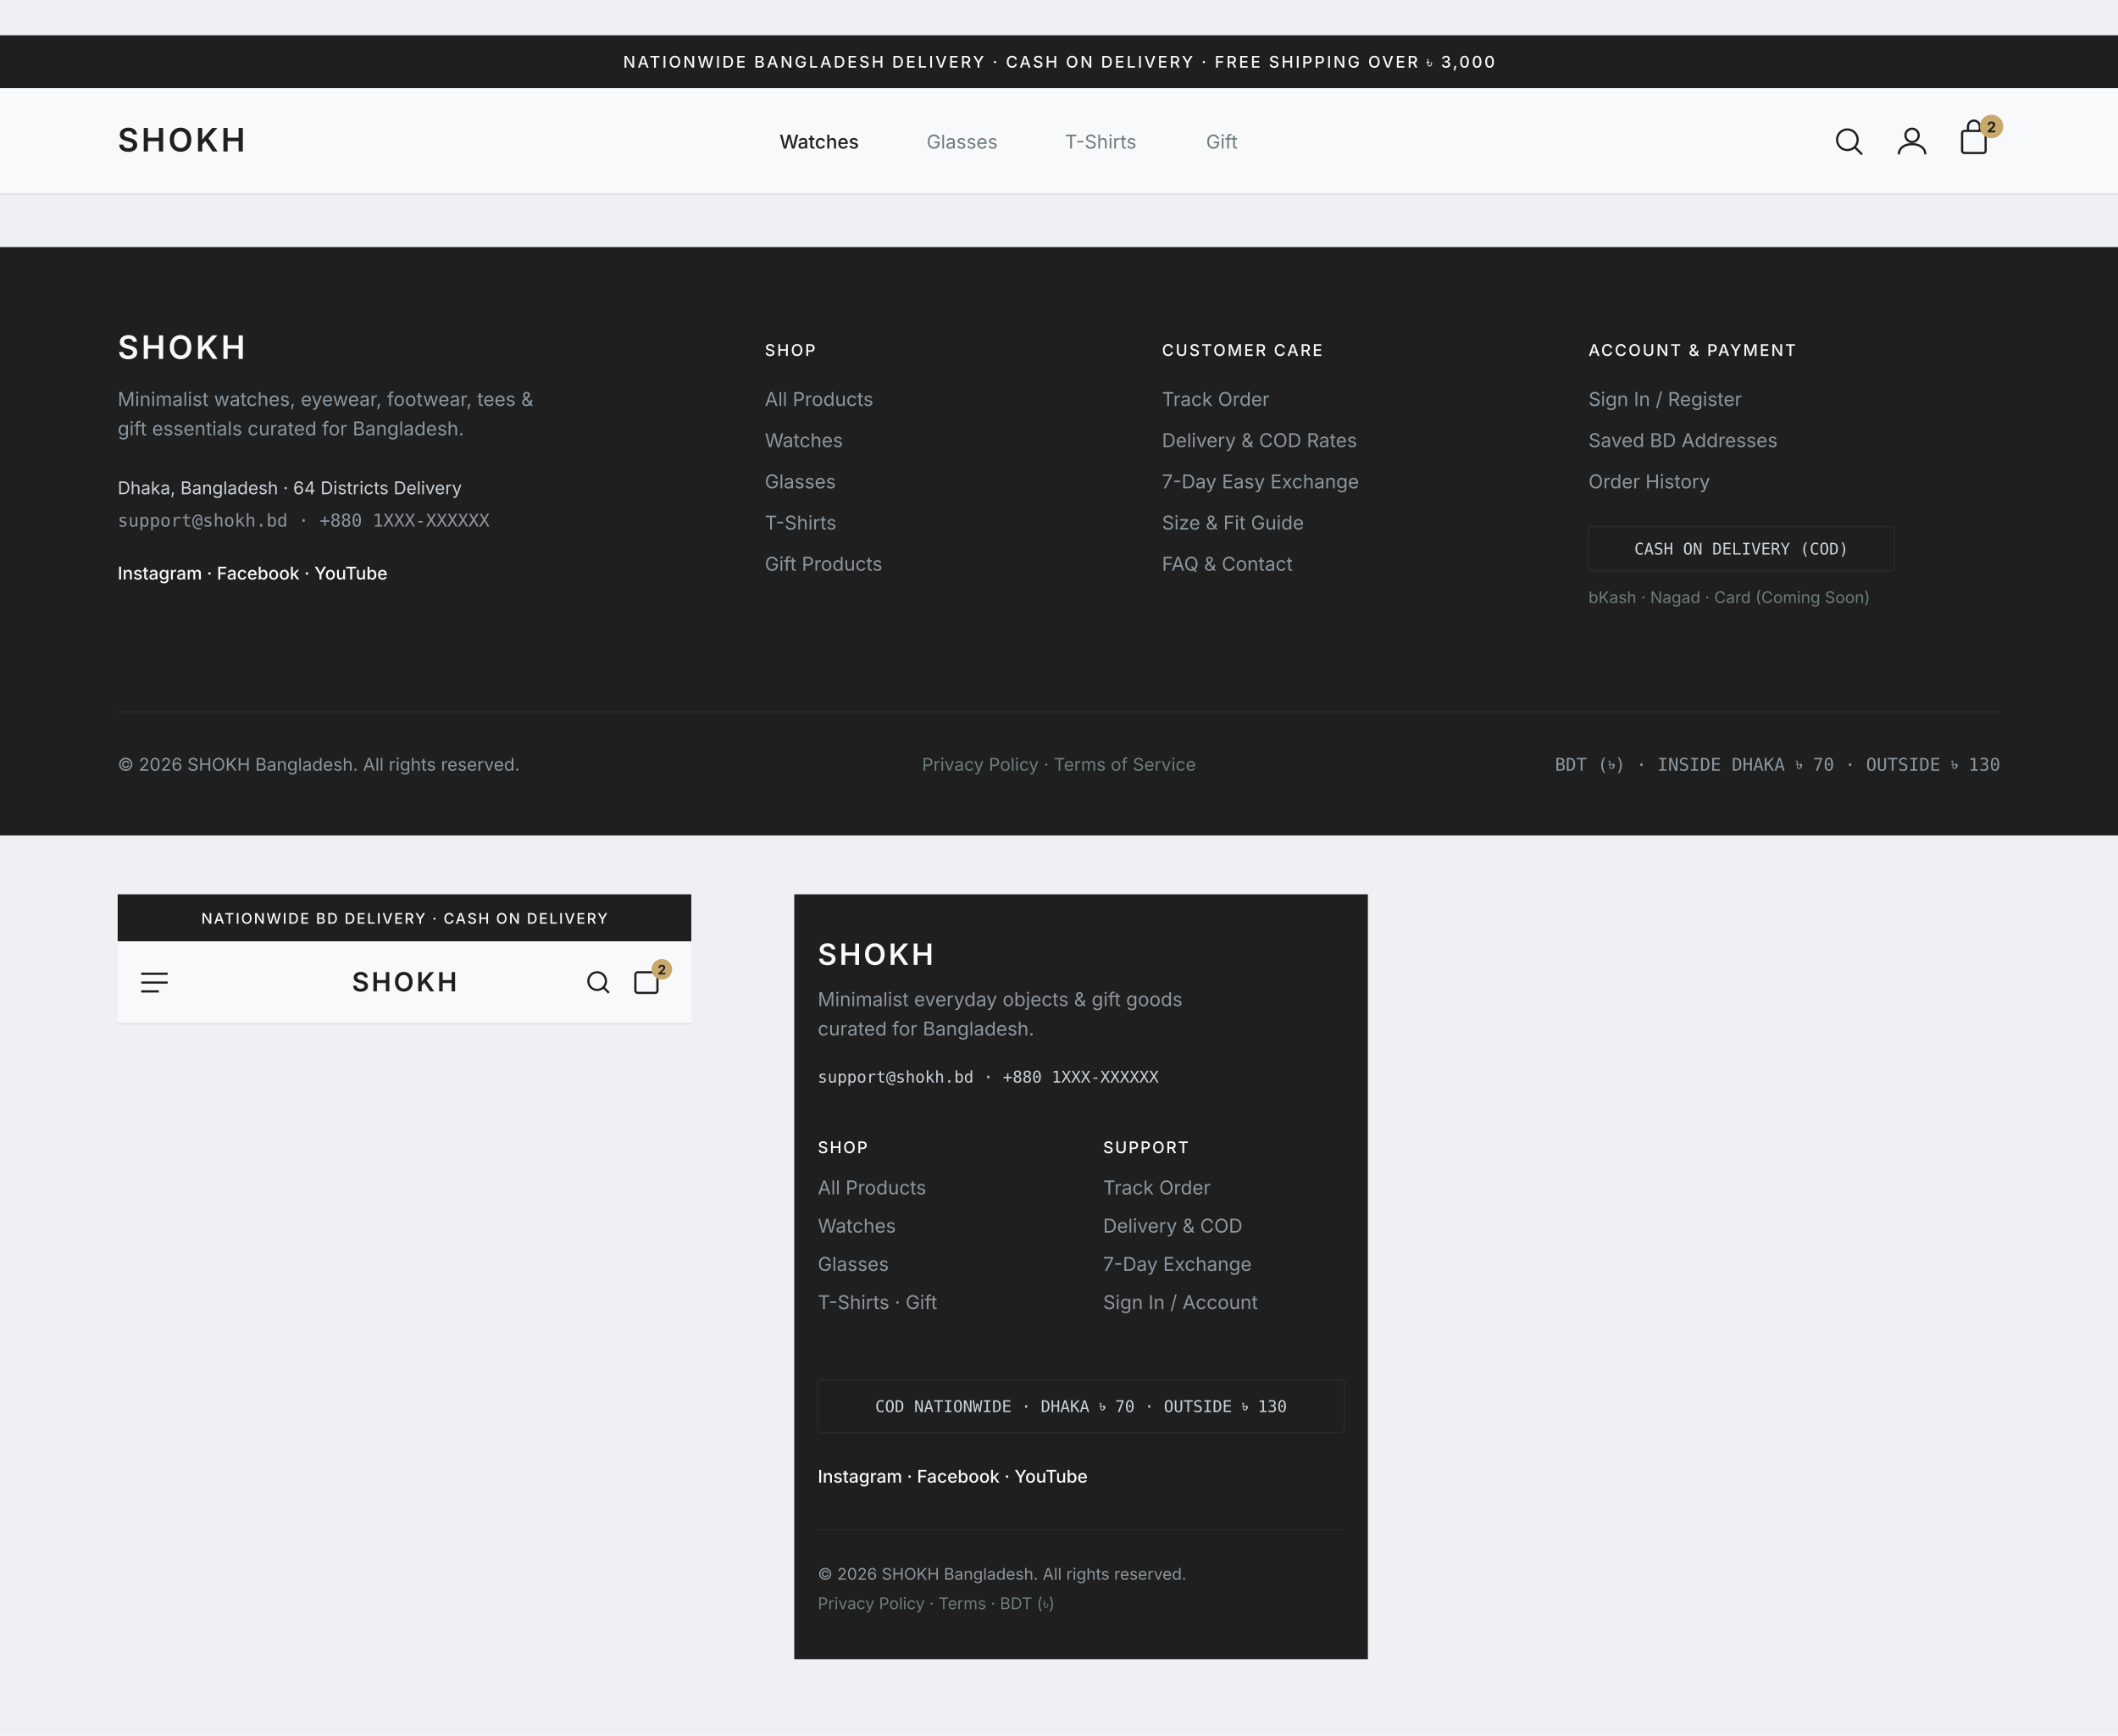
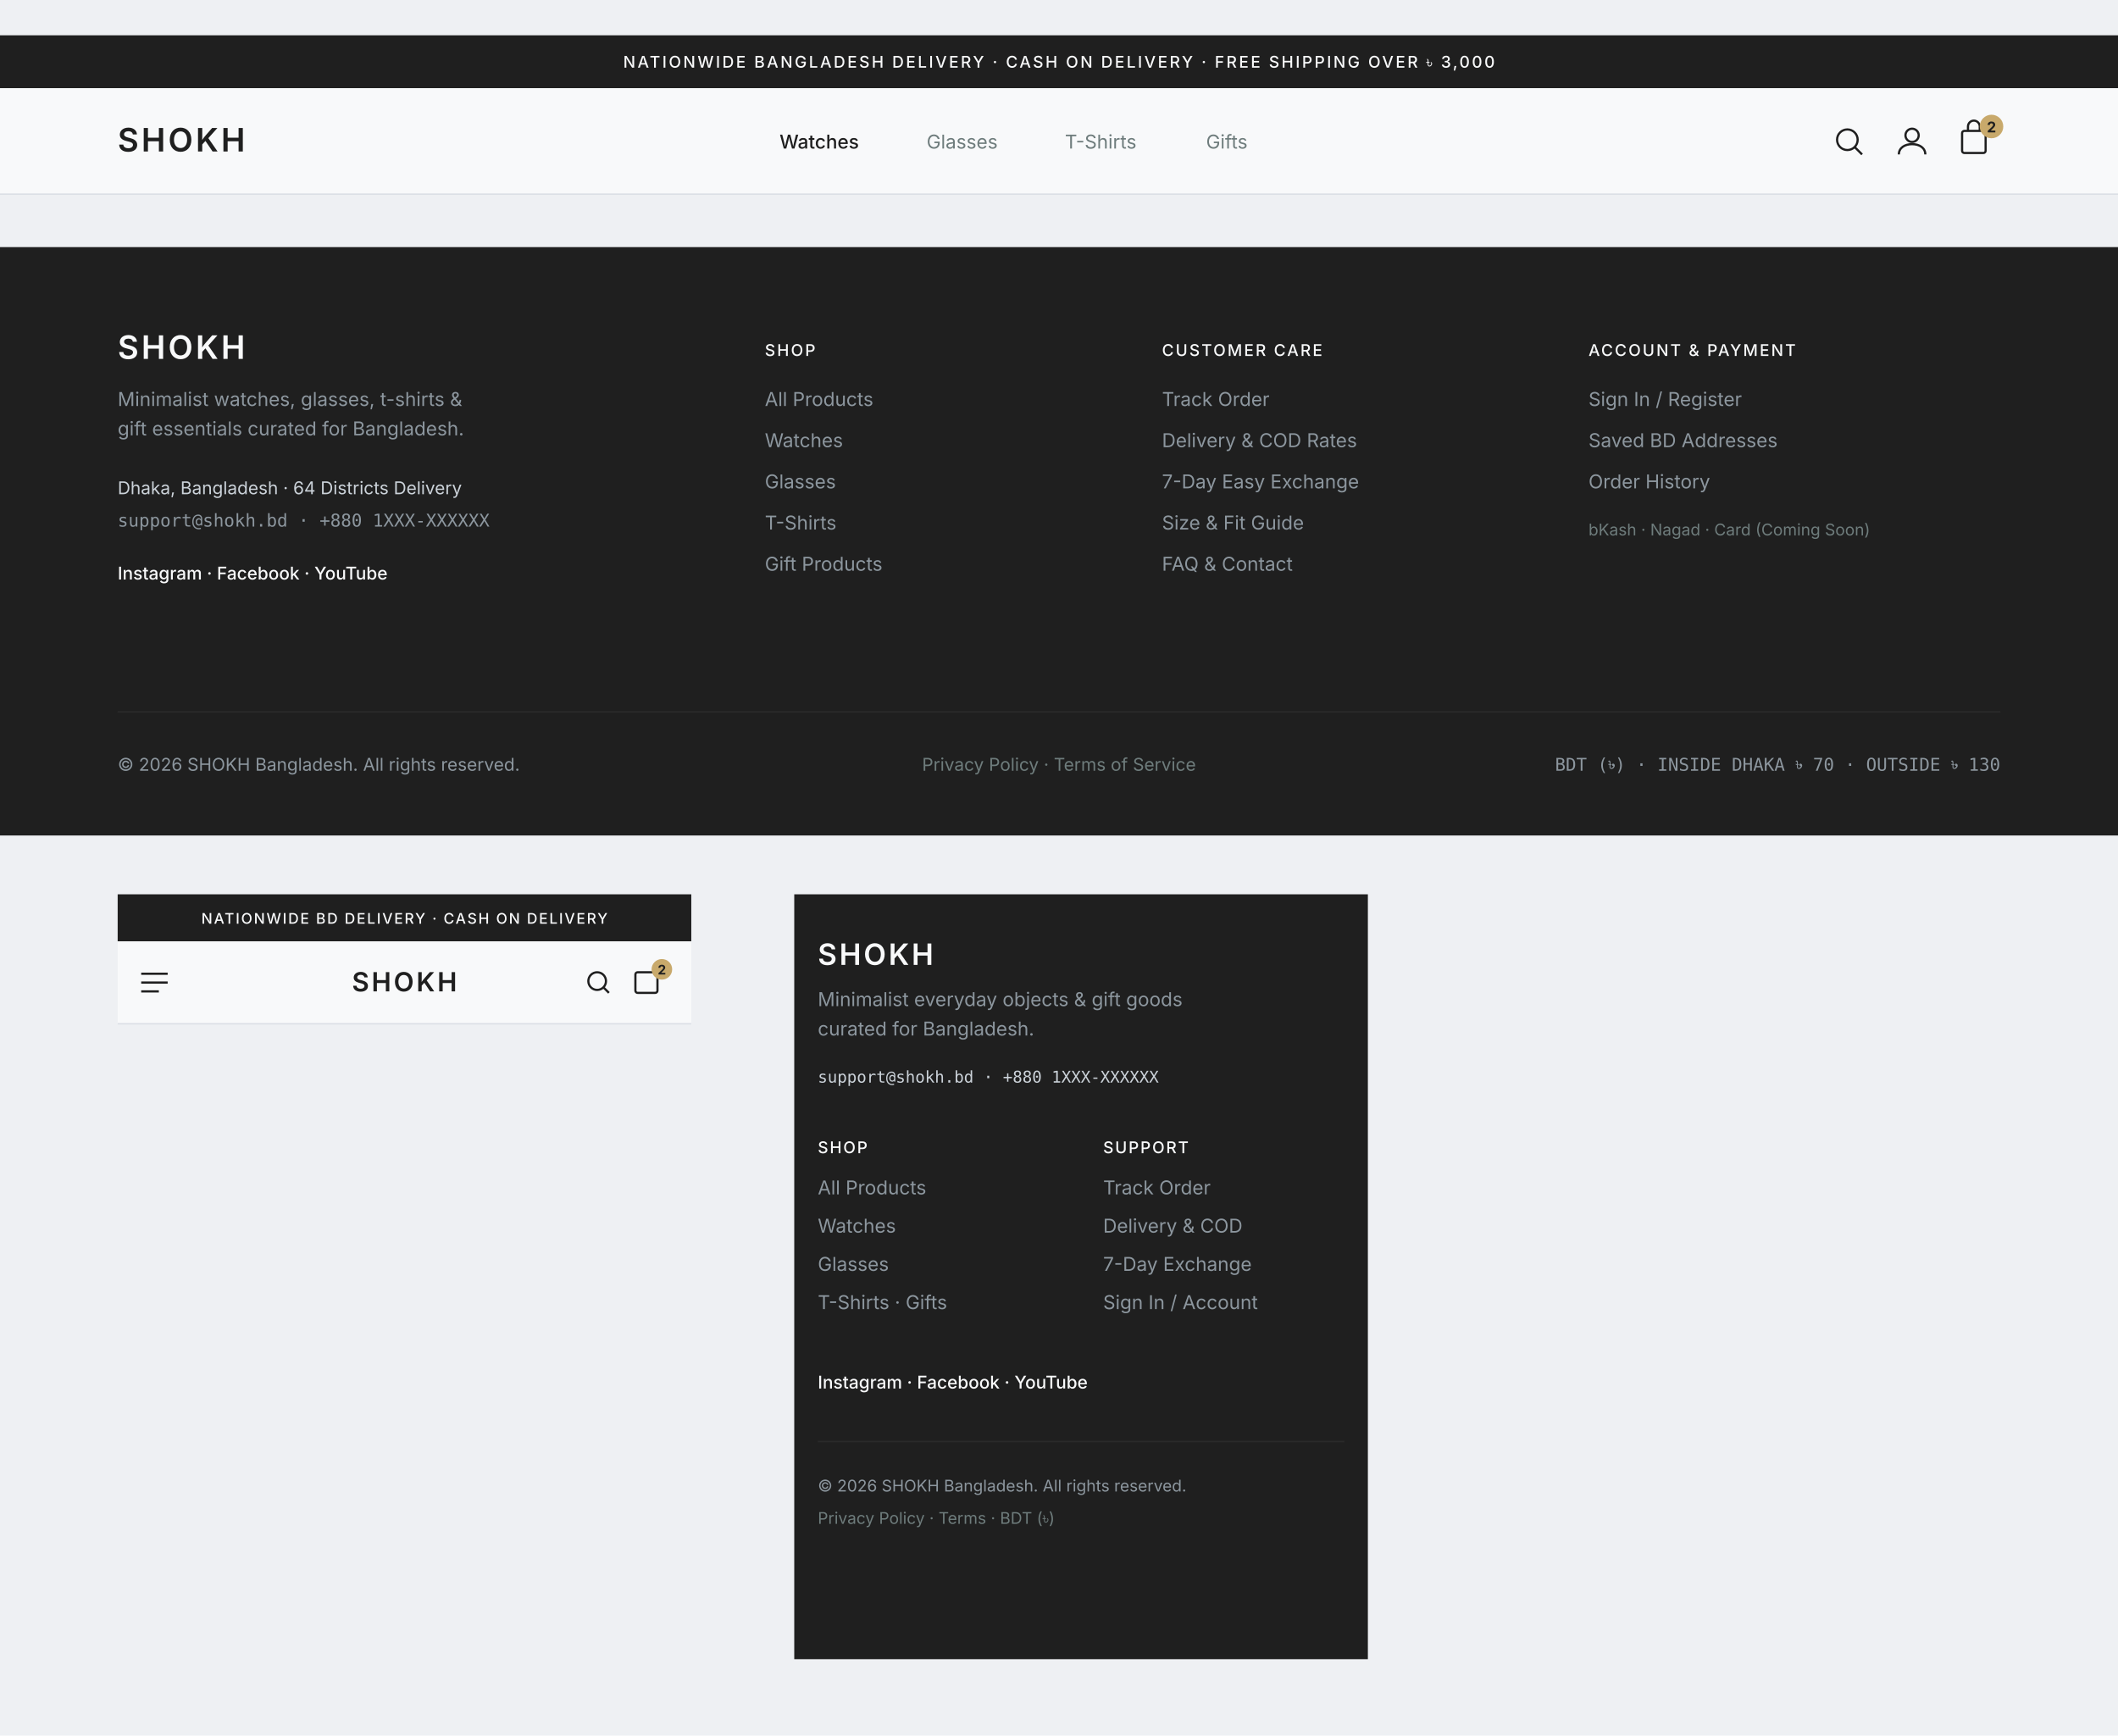
<svg xmlns="http://www.w3.org/2000/svg" width="1440" height="1180" viewBox="0 0 1440 1180" fill="none">
  <rect id="Global-Components-BG" width="1440" height="1180" fill="#EEF0F3" />
  <g id="Global-Desktop-Navbar" transform="translate(0, 24)">
    <rect width="1440" height="36" fill="#1F1F1F" />
    <text x="720" y="22" text-anchor="middle" fill="#F8F9FA" font-family="Inter, sans-serif" font-size="11" font-weight="500" letter-spacing="1.4">NATIONWIDE BANGLADESH DELIVERY  ·  CASH ON DELIVERY  ·  FREE SHIPPING OVER ৳ 3,000</text>
    <rect y="36" width="1440" height="72" fill="#F8F9FA" />
    <line x1="0" y1="108" x2="1440" y2="108" stroke="#DCE0E6" />
    <text x="80" y="79" fill="#1F1F1F" font-family="Inter, sans-serif" font-size="22" font-weight="600" letter-spacing="1.8">SHOKH</text>
    <text x="530" y="77" fill="#1F1F1F" font-family="Inter, sans-serif" font-size="13" font-weight="500">Watches</text>
    <text x="630" y="77" fill="#6E7C7C" font-family="Inter, sans-serif" font-size="13">Glasses</text>
    <text x="724" y="77" fill="#6E7C7C" font-family="Inter, sans-serif" font-size="13">T-Shirts</text>
-     <text x="820" y="77" fill="#6E7C7C" font-family="Inter, sans-serif" font-size="13">Gift</text>
+     <text x="820" y="77" fill="#6E7C7C" font-family="Inter, sans-serif" font-size="13">Gifts</text>
    <circle cx="1256" cy="71" r="7" stroke="#1F1F1F" stroke-width="1.5" />
    <line x1="1261" y1="76" x2="1266" y2="81" stroke="#1F1F1F" stroke-width="1.5" />
    <circle cx="1300" cy="68" r="4.5" stroke="#1F1F1F" stroke-width="1.5" />
    <path d="M1291 81C1291 76.5 1295 74 1300 74C1305 74 1309 76.5 1309 81" stroke="#1F1F1F" stroke-width="1.5" />
    <rect x="1334" y="65" width="16" height="15" rx="1.5" stroke="#1F1F1F" stroke-width="1.5" />
    <path d="M1338 65V62C1338 59.8 1339.8 58 1342 58C1344.2 58 1346 59.8 1346 62V65" stroke="#1F1F1F" stroke-width="1.5" />
    <circle cx="1354" cy="62" r="8" fill="#C8A96B" />
    <text x="1354" y="66" text-anchor="middle" fill="#1F1F1F" font-family="Inter, sans-serif" font-size="10" font-weight="700">2</text>
  </g>
  <g id="Global-Desktop-Footer" transform="translate(0, 168)">
    <rect width="1440" height="400" fill="#1F1F1F" />
    <text x="80" y="76" fill="#F8F9FA" font-family="Inter, sans-serif" font-size="22" font-weight="600" letter-spacing="1.8">SHOKH</text>
-     <text x="80" y="108" fill="#8C969E" font-family="Inter, sans-serif" font-size="13">Minimalist watches, eyewear, footwear, tees &amp;</text>
+     <text x="80" y="108" fill="#8C969E" font-family="Inter, sans-serif" font-size="13">Minimalist watches, glasses, t-shirts &amp;</text>
    <text x="80" y="128" fill="#8C969E" font-family="Inter, sans-serif" font-size="13">gift essentials curated for Bangladesh.</text>
    <text x="80" y="168" fill="#CBD2D9" font-family="Inter, sans-serif" font-size="12">Dhaka, Bangladesh · 64 Districts Delivery</text>
    <text x="80" y="190" fill="#8C969E" font-family="JetBrains Mono, monospace" font-size="12">support@shokh.bd  ·  +880 1XXX-XXXXXX</text>
    <text x="80" y="226" fill="#F8F9FA" font-family="Inter, sans-serif" font-size="12" font-weight="500">Instagram   ·   Facebook   ·   YouTube</text>
    <text x="520" y="74" fill="#F8F9FA" font-family="Inter, sans-serif" font-size="11" font-weight="500" letter-spacing="1.2">SHOP</text>
    <text x="520" y="108" fill="#8C969E" font-family="Inter, sans-serif" font-size="13">All Products</text>
    <text x="520" y="136" fill="#8C969E" font-family="Inter, sans-serif" font-size="13">Watches</text>
    <text x="520" y="164" fill="#8C969E" font-family="Inter, sans-serif" font-size="13">Glasses</text>
    <text x="520" y="192" fill="#8C969E" font-family="Inter, sans-serif" font-size="13">T-Shirts</text>
    <text x="520" y="220" fill="#8C969E" font-family="Inter, sans-serif" font-size="13">Gift Products</text>
    <text x="790" y="74" fill="#F8F9FA" font-family="Inter, sans-serif" font-size="11" font-weight="500" letter-spacing="1.2">CUSTOMER CARE</text>
    <text x="790" y="108" fill="#8C969E" font-family="Inter, sans-serif" font-size="13">Track Order</text>
    <text x="790" y="136" fill="#8C969E" font-family="Inter, sans-serif" font-size="13">Delivery &amp; COD Rates</text>
    <text x="790" y="164" fill="#8C969E" font-family="Inter, sans-serif" font-size="13">7-Day Easy Exchange</text>
    <text x="790" y="192" fill="#8C969E" font-family="Inter, sans-serif" font-size="13">Size &amp; Fit Guide</text>
    <text x="790" y="220" fill="#8C969E" font-family="Inter, sans-serif" font-size="13">FAQ &amp; Contact</text>
    <text x="1080" y="74" fill="#F8F9FA" font-family="Inter, sans-serif" font-size="11" font-weight="500" letter-spacing="1.2">ACCOUNT &amp; PAYMENT</text>
    <text x="1080" y="108" fill="#8C969E" font-family="Inter, sans-serif" font-size="13">Sign In / Register</text>
    <text x="1080" y="136" fill="#8C969E" font-family="Inter, sans-serif" font-size="13">Saved BD Addresses</text>
    <text x="1080" y="164" fill="#8C969E" font-family="Inter, sans-serif" font-size="13">Order History</text>
-     <rect x="1080" y="190" width="208" height="30" rx="2" fill="#1F1F1F" stroke="#2A2A2A" />
-     <text x="1184" y="209" text-anchor="middle" fill="#CBD2D9" font-family="JetBrains Mono, monospace" font-size="11">CASH ON DELIVERY (COD)</text>
-     <text x="1080" y="242" fill="#6E7C7C" font-family="Inter, sans-serif" font-size="11">bKash · Nagad · Card (Coming Soon)</text>
+     <text x="1080" y="196" fill="#6E7C7C" font-family="Inter, sans-serif" font-size="11">bKash · Nagad · Card (Coming Soon)</text>
    <line x1="80" y1="316" x2="1360" y2="316" stroke="#2A2A2A" />
    <text x="80" y="356" fill="#8C969E" font-family="Inter, sans-serif" font-size="12">© 2026 SHOKH Bangladesh. All rights reserved.</text>
    <text x="720" y="356" text-anchor="middle" fill="#6E7C7C" font-family="Inter, sans-serif" font-size="12">Privacy Policy  ·  Terms of Service</text>
    <text x="1360" y="356" text-anchor="end" fill="#8C969E" font-family="JetBrains Mono, monospace" font-size="12">BDT (৳) · INSIDE DHAKA ৳ 70 · OUTSIDE ৳ 130</text>
  </g>
  <g id="Global-Mobile-Navbar" transform="translate(80, 608)">
    <rect width="390" height="32" fill="#1F1F1F" />
    <text x="195" y="20" text-anchor="middle" fill="#F8F9FA" font-family="Inter, sans-serif" font-size="10" font-weight="500" letter-spacing="1">NATIONWIDE BD DELIVERY · CASH ON DELIVERY</text>
    <rect y="32" width="390" height="56" fill="#F8F9FA" />
    <line x1="0" y1="88" x2="390" y2="88" stroke="#DCE0E6" />
    <line x1="16" y1="54" x2="34" y2="54" stroke="#1F1F1F" stroke-width="1.5" />
    <line x1="16" y1="60" x2="34" y2="60" stroke="#1F1F1F" stroke-width="1.5" />
    <line x1="16" y1="66" x2="28" y2="66" stroke="#1F1F1F" stroke-width="1.5" />
    <text x="195" y="66" text-anchor="middle" fill="#1F1F1F" font-family="Inter, sans-serif" font-size="18" font-weight="600" letter-spacing="1.6">SHOKH</text>
    <circle cx="326" cy="59" r="6" stroke="#1F1F1F" stroke-width="1.5" />
    <line x1="330" y1="63" x2="334" y2="67" stroke="#1F1F1F" stroke-width="1.5" />
    <rect x="352" y="53" width="15" height="14" rx="1.5" stroke="#1F1F1F" stroke-width="1.5" />
    <circle cx="370" cy="51" r="7" fill="#C8A96B" />
    <text x="370" y="54.5" text-anchor="middle" fill="#1F1F1F" font-family="Inter, sans-serif" font-size="9" font-weight="700">2</text>
  </g>
  <g id="Global-Mobile-Footer" transform="translate(540, 608)">
    <rect width="390" height="520" fill="#1F1F1F" />
    <text x="16" y="48" fill="#F8F9FA" font-family="Inter, sans-serif" font-size="20" font-weight="600" letter-spacing="1.6">SHOKH</text>
    <text x="16" y="76" fill="#8C969E" font-family="Inter, sans-serif" font-size="13">Minimalist everyday objects &amp; gift goods</text>
    <text x="16" y="96" fill="#8C969E" font-family="Inter, sans-serif" font-size="13">curated for Bangladesh.</text>
    <text x="16" y="128" fill="#CBD2D9" font-family="JetBrains Mono, monospace" font-size="11">support@shokh.bd · +880 1XXX-XXXXXX</text>
    <text x="16" y="176" fill="#F8F9FA" font-family="Inter, sans-serif" font-size="11" font-weight="500" letter-spacing="1">SHOP</text>
    <text x="16" y="204" fill="#8C969E" font-family="Inter, sans-serif" font-size="13">All Products</text>
    <text x="16" y="230" fill="#8C969E" font-family="Inter, sans-serif" font-size="13">Watches</text>
    <text x="16" y="256" fill="#8C969E" font-family="Inter, sans-serif" font-size="13">Glasses</text>
-     <text x="16" y="282" fill="#8C969E" font-family="Inter, sans-serif" font-size="13">T-Shirts · Gift</text>
+     <text x="16" y="282" fill="#8C969E" font-family="Inter, sans-serif" font-size="13">T-Shirts · Gifts</text>
    <text x="210" y="176" fill="#F8F9FA" font-family="Inter, sans-serif" font-size="11" font-weight="500" letter-spacing="1">SUPPORT</text>
    <text x="210" y="204" fill="#8C969E" font-family="Inter, sans-serif" font-size="13">Track Order</text>
    <text x="210" y="230" fill="#8C969E" font-family="Inter, sans-serif" font-size="13">Delivery &amp; COD</text>
    <text x="210" y="256" fill="#8C969E" font-family="Inter, sans-serif" font-size="13">7-Day Exchange</text>
    <text x="210" y="282" fill="#8C969E" font-family="Inter, sans-serif" font-size="13">Sign In / Account</text>
-     <rect x="16" y="330" width="358" height="36" rx="2" fill="#1F1F1F" stroke="#2A2A2A" />
-     <text x="195" y="352" text-anchor="middle" fill="#CBD2D9" font-family="JetBrains Mono, monospace" font-size="11">COD NATIONWIDE · DHAKA ৳ 70 · OUTSIDE ৳ 130</text>
-     <text x="16" y="400" fill="#F8F9FA" font-family="Inter, sans-serif" font-size="12" font-weight="500">Instagram  ·  Facebook  ·  YouTube</text>
-     <line x1="16" y1="432" x2="374" y2="432" stroke="#2A2A2A" />
-     <text x="16" y="466" fill="#8C969E" font-family="Inter, sans-serif" font-size="11">© 2026 SHOKH Bangladesh. All rights reserved.</text>
-     <text x="16" y="486" fill="#6E7C7C" font-family="Inter, sans-serif" font-size="11">Privacy Policy · Terms · BDT (৳)</text>
+     <text x="16" y="336" fill="#F8F9FA" font-family="Inter, sans-serif" font-size="12" font-weight="500">Instagram  ·  Facebook  ·  YouTube</text>
+     <line x1="16" y1="372" x2="374" y2="372" stroke="#2A2A2A" />
+     <text x="16" y="406" fill="#8C969E" font-family="Inter, sans-serif" font-size="11">© 2026 SHOKH Bangladesh. All rights reserved.</text>
+     <text x="16" y="428" fill="#6E7C7C" font-family="Inter, sans-serif" font-size="11">Privacy Policy · Terms · BDT (৳)</text>
  </g>
</svg>
